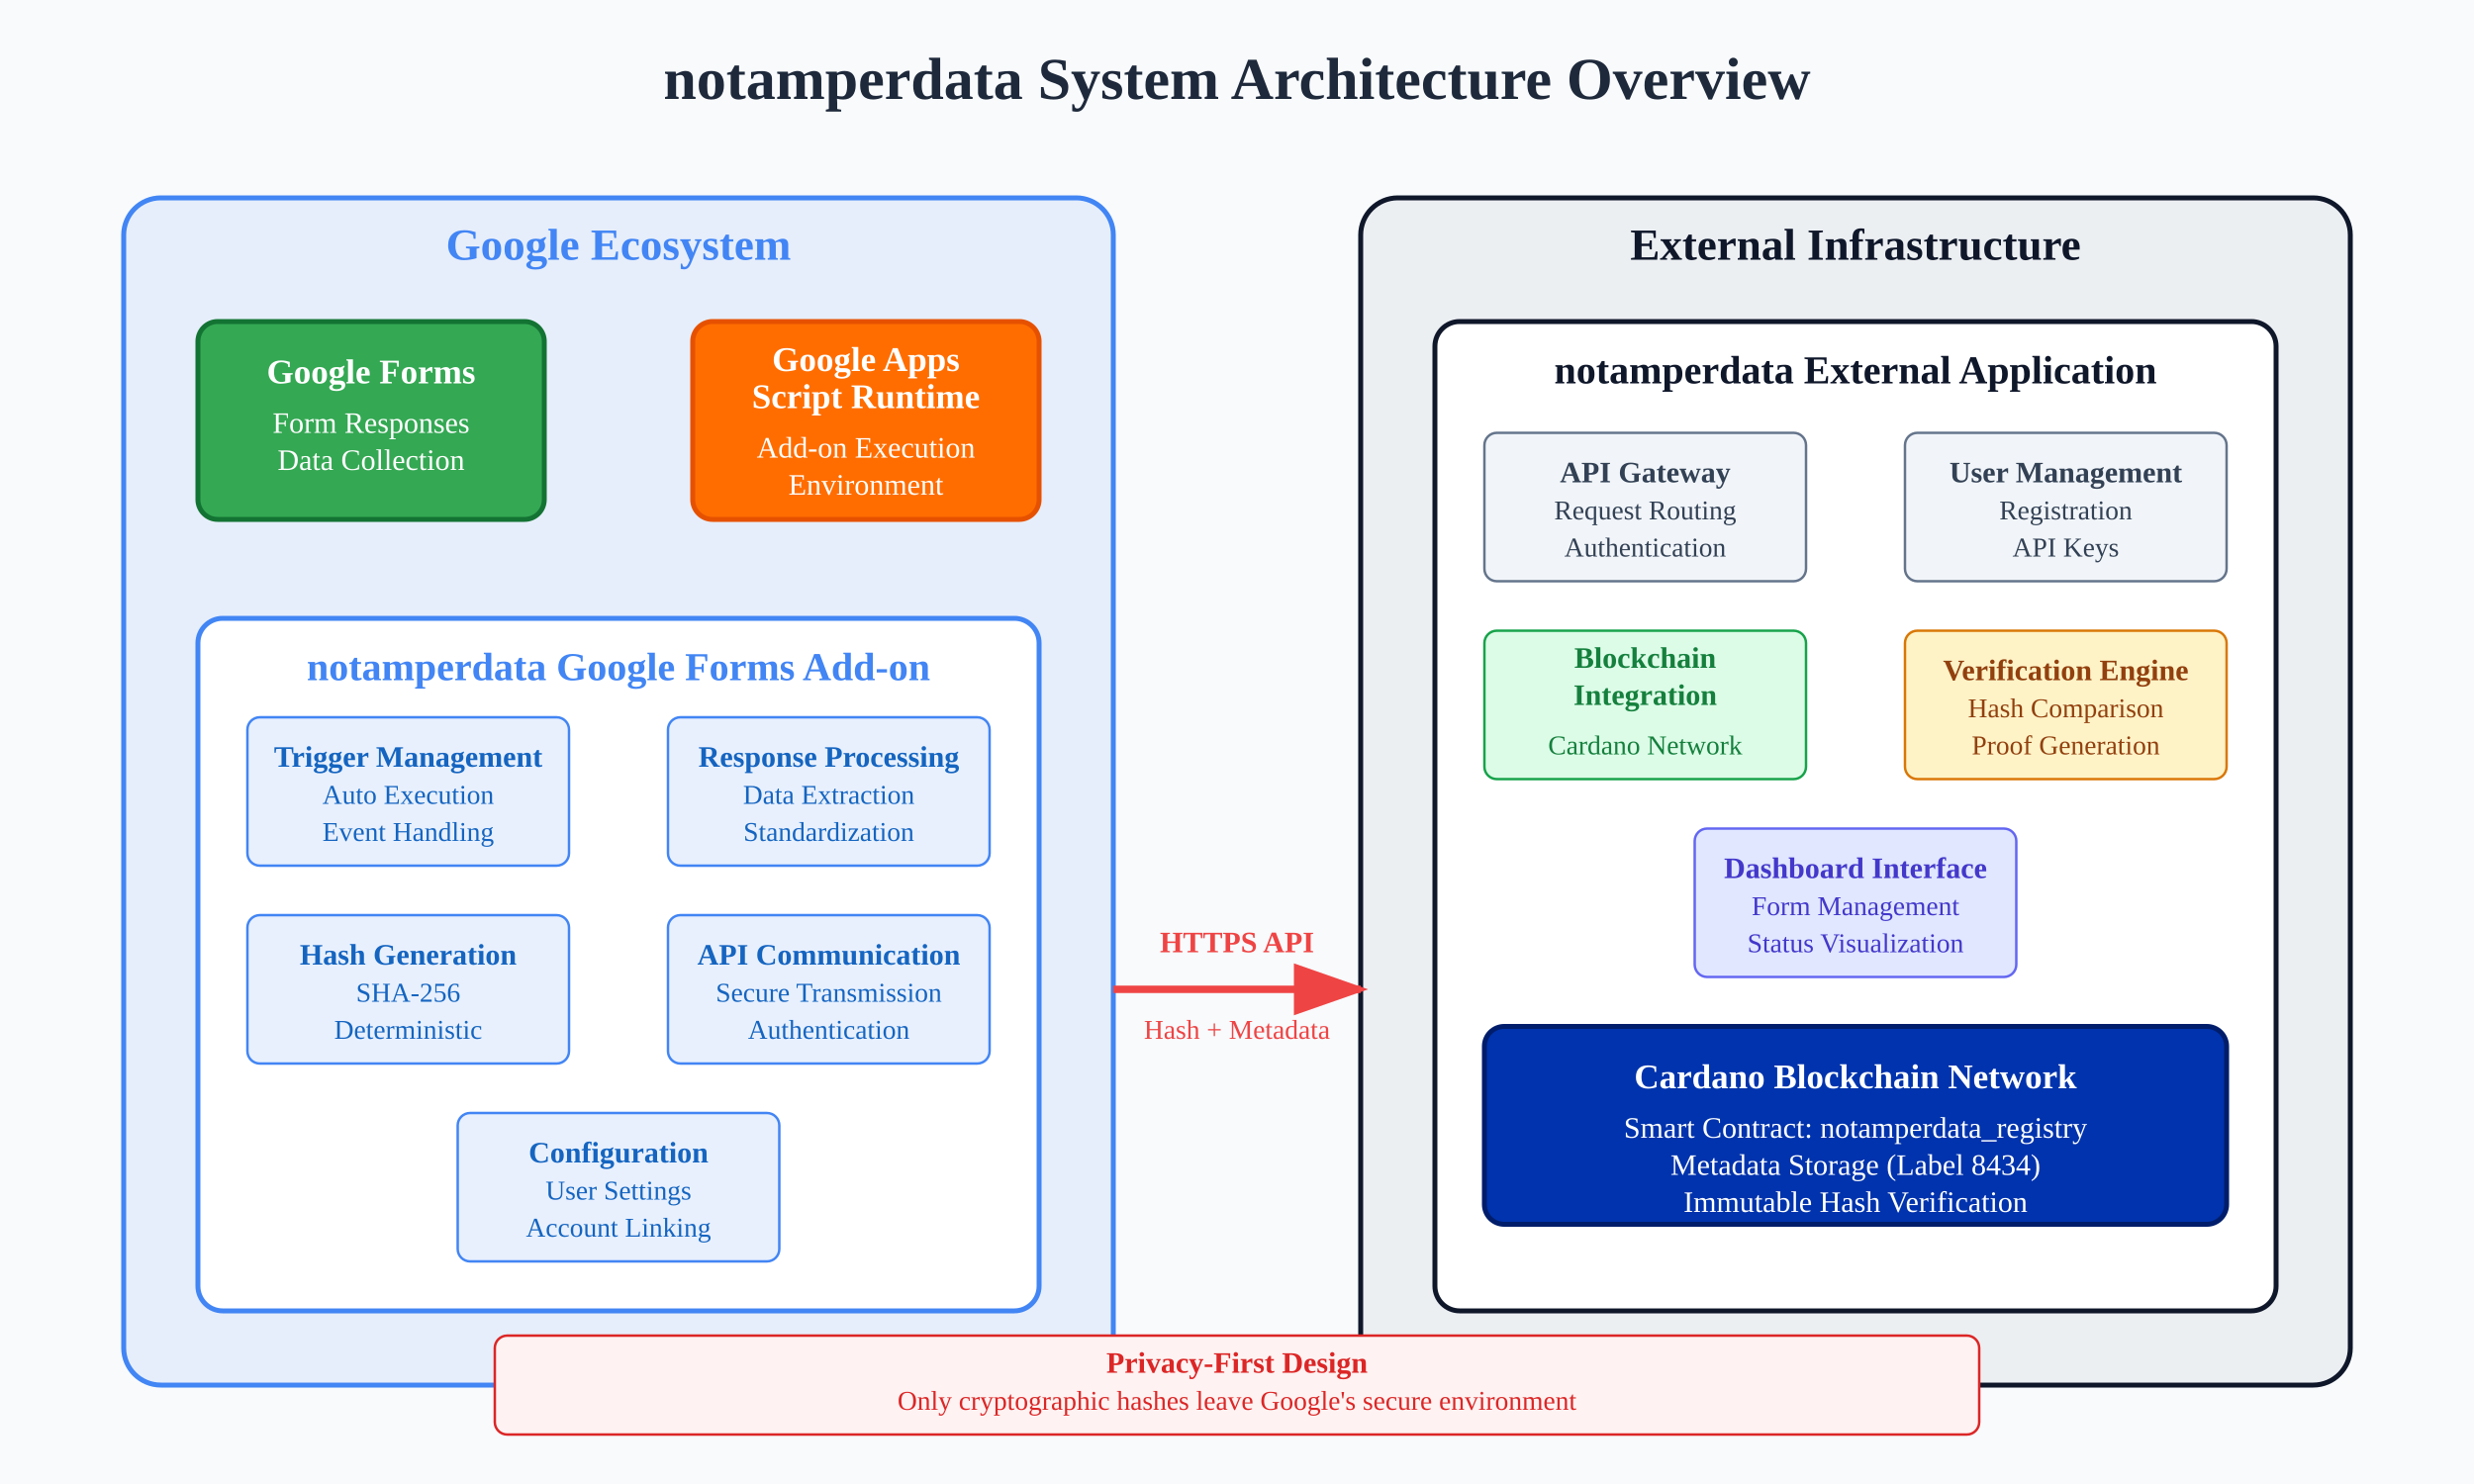
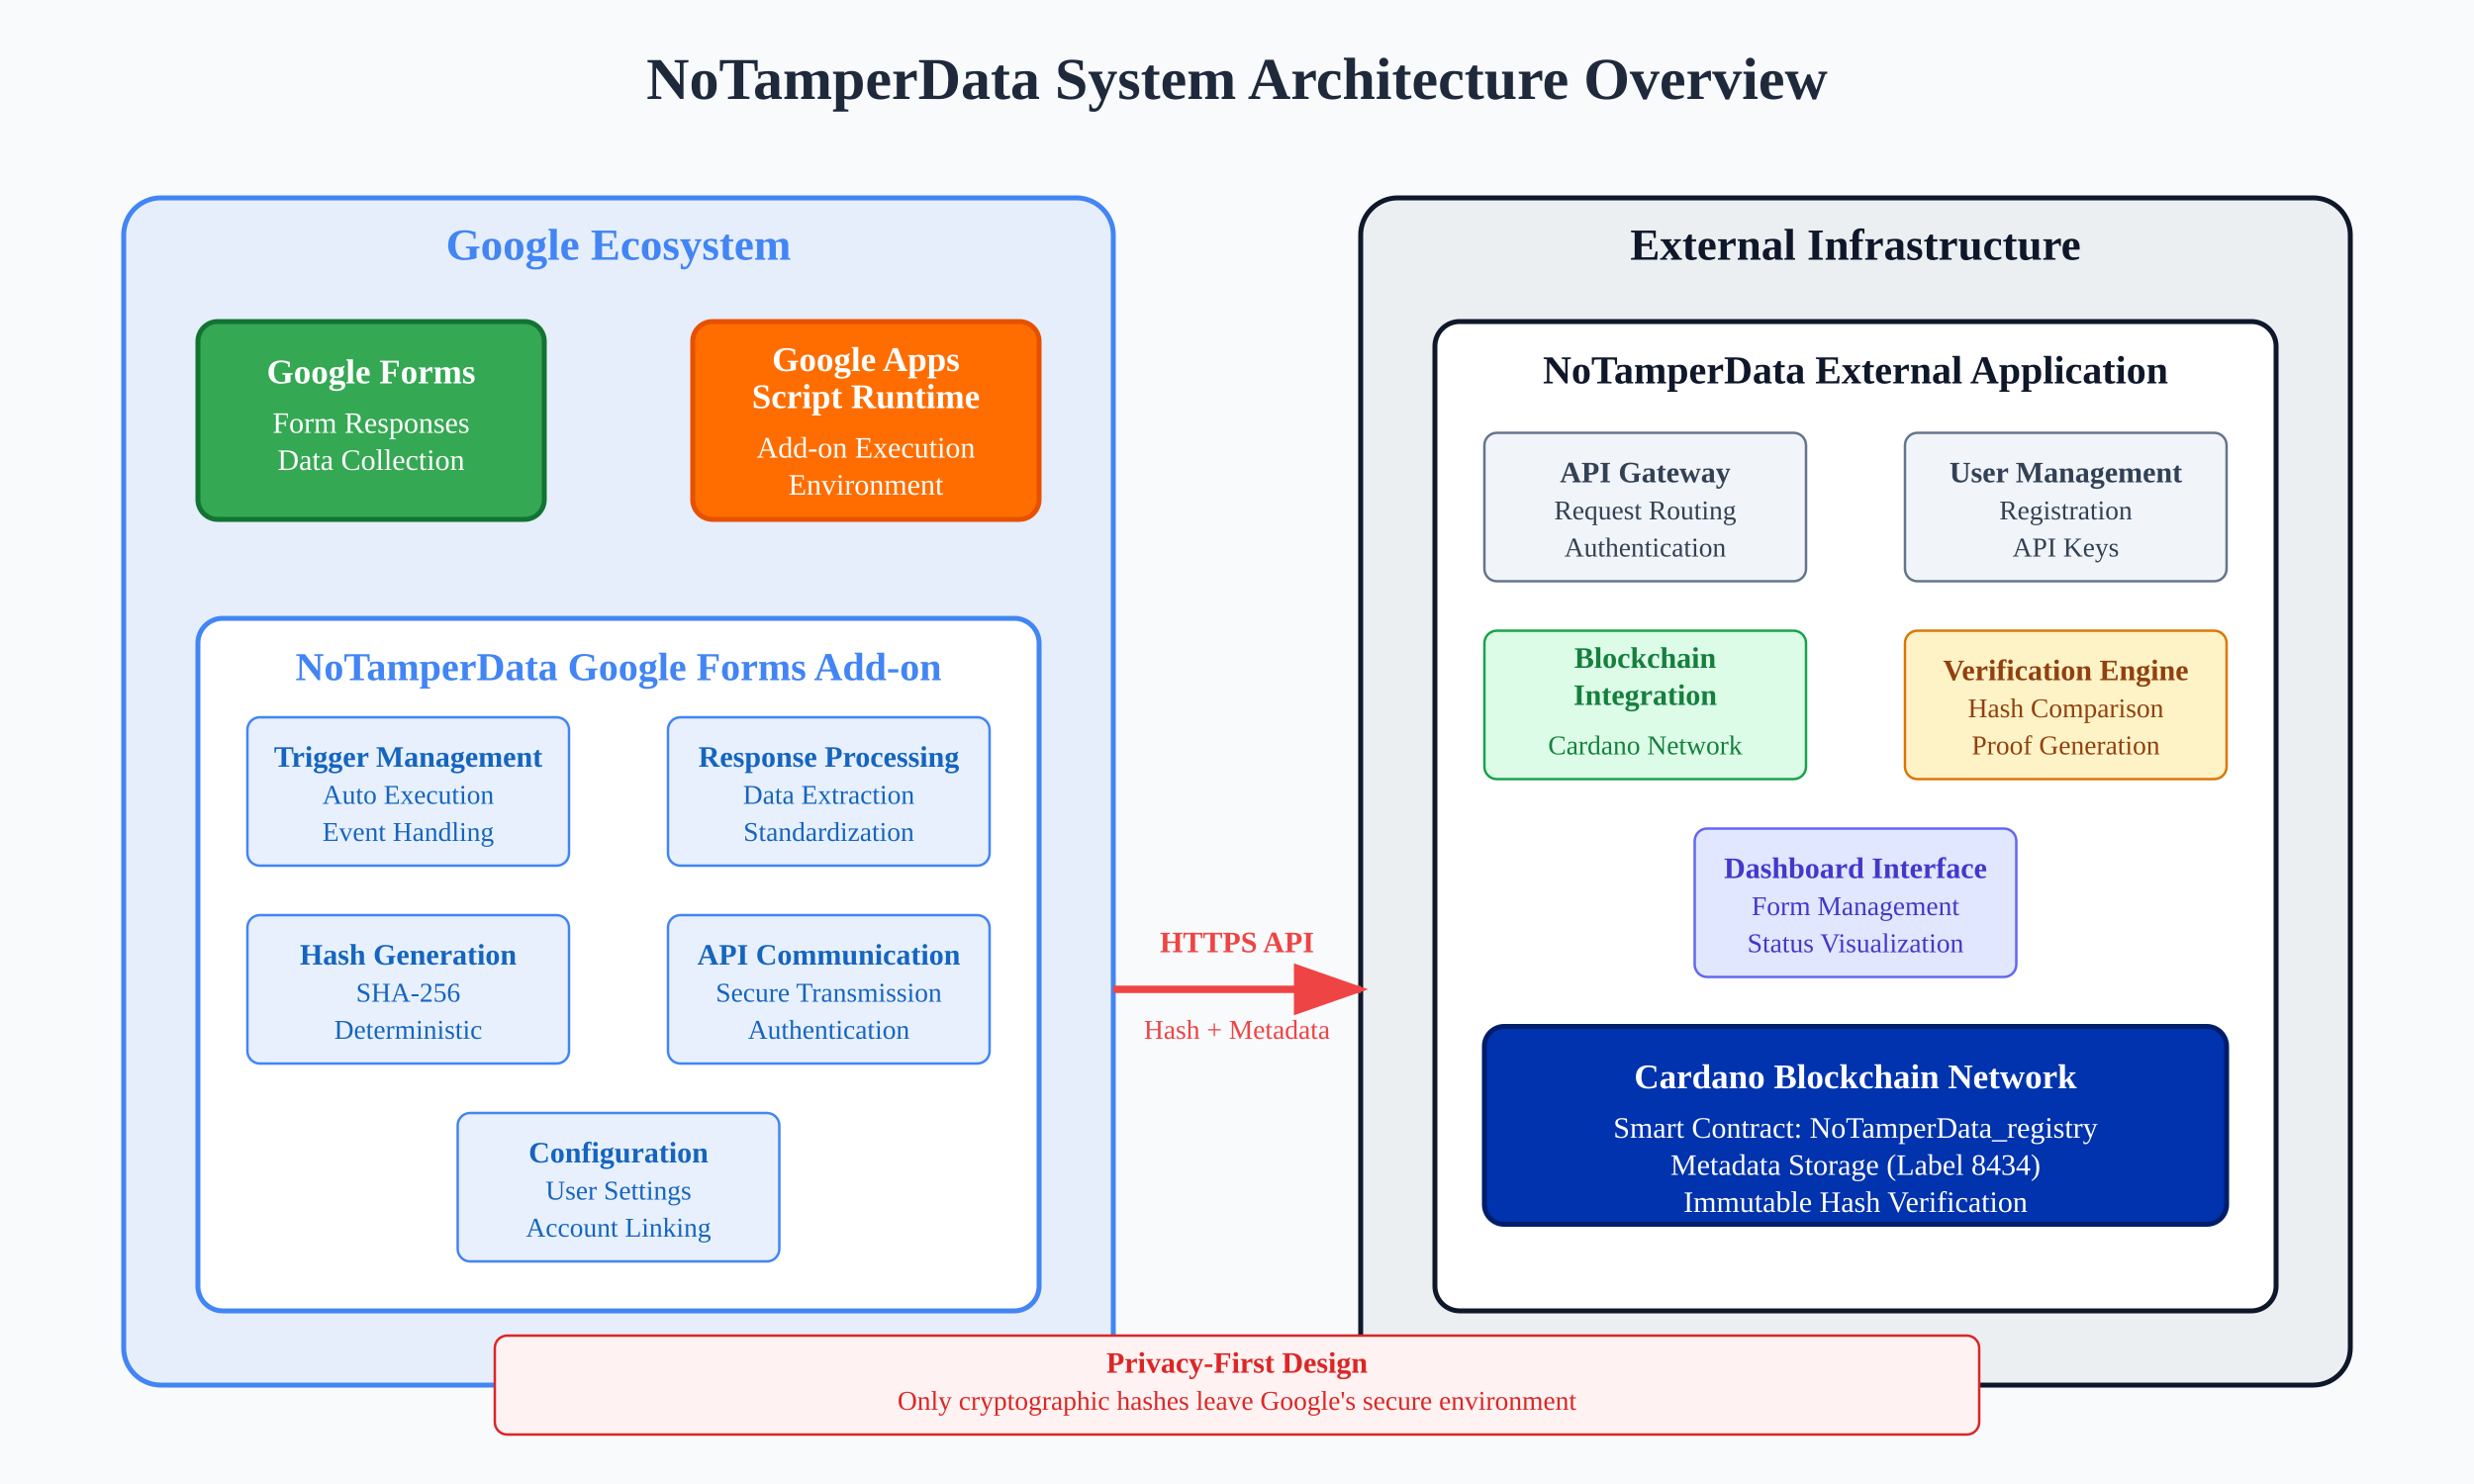
<svg xmlns="http://www.w3.org/2000/svg" viewBox="0 0 1000 600">
  <rect width="1000" height="600" fill="#f8fafc" />
-   <text x="500" y="40" text-anchor="middle" class="title" fill="#1e293b" font-size="24" font-weight="bold">notamperdata System Architecture Overview</text>
+   <text x="500" y="40" text-anchor="middle" class="title" fill="#1e293b" font-size="24" font-weight="bold">NoTamperData System Architecture Overview</text>
  <rect x="50" y="80" width="400" height="480" rx="15" fill="#4285f4" fill-opacity="0.1" stroke="#4285f4" stroke-width="2" />
  <text x="250" y="105" text-anchor="middle" fill="#4285f4" font-size="18" font-weight="bold">Google Ecosystem</text>
  <rect x="80" y="130" width="140" height="80" rx="8" fill="#34a853" stroke="#137333" stroke-width="2" />
  <text x="150" y="155" text-anchor="middle" fill="white" font-size="14" font-weight="bold">Google Forms</text>
  <text x="150" y="175" text-anchor="middle" fill="white" font-size="12">Form Responses</text>
  <text x="150" y="190" text-anchor="middle" fill="white" font-size="12">Data Collection</text>
  <rect x="280" y="130" width="140" height="80" rx="8" fill="#ff6d00" stroke="#e65100" stroke-width="2" />
  <text x="350" y="150" text-anchor="middle" fill="white" font-size="14" font-weight="bold">Google Apps</text>
  <text x="350" y="165" text-anchor="middle" fill="white" font-size="14" font-weight="bold">Script Runtime</text>
  <text x="350" y="185" text-anchor="middle" fill="white" font-size="12">Add-on Execution</text>
  <text x="350" y="200" text-anchor="middle" fill="white" font-size="12">Environment</text>
  <rect x="80" y="250" width="340" height="280" rx="10" fill="#ffffff" stroke="#4285f4" stroke-width="2" />
-   <text x="250" y="275" text-anchor="middle" fill="#4285f4" font-size="16" font-weight="bold">notamperdata Google Forms Add-on</text>
+   <text x="250" y="275" text-anchor="middle" fill="#4285f4" font-size="16" font-weight="bold">NoTamperData Google Forms Add-on</text>
  <rect x="100" y="290" width="130" height="60" rx="5" fill="#e8f0fe" stroke="#4285f4" stroke-width="1" />
  <text x="165" y="310" text-anchor="middle" fill="#1565c0" font-size="12" font-weight="bold">Trigger Management</text>
  <text x="165" y="325" text-anchor="middle" fill="#1565c0" font-size="11">Auto Execution</text>
  <text x="165" y="340" text-anchor="middle" fill="#1565c0" font-size="11">Event Handling</text>
  <rect x="270" y="290" width="130" height="60" rx="5" fill="#e8f0fe" stroke="#4285f4" stroke-width="1" />
  <text x="335" y="310" text-anchor="middle" fill="#1565c0" font-size="12" font-weight="bold">Response Processing</text>
  <text x="335" y="325" text-anchor="middle" fill="#1565c0" font-size="11">Data Extraction</text>
  <text x="335" y="340" text-anchor="middle" fill="#1565c0" font-size="11">Standardization</text>
  <rect x="100" y="370" width="130" height="60" rx="5" fill="#e8f0fe" stroke="#4285f4" stroke-width="1" />
  <text x="165" y="390" text-anchor="middle" fill="#1565c0" font-size="12" font-weight="bold">Hash Generation</text>
  <text x="165" y="405" text-anchor="middle" fill="#1565c0" font-size="11">SHA-256</text>
  <text x="165" y="420" text-anchor="middle" fill="#1565c0" font-size="11">Deterministic</text>
  <rect x="270" y="370" width="130" height="60" rx="5" fill="#e8f0fe" stroke="#4285f4" stroke-width="1" />
  <text x="335" y="390" text-anchor="middle" fill="#1565c0" font-size="12" font-weight="bold">API Communication</text>
  <text x="335" y="405" text-anchor="middle" fill="#1565c0" font-size="11">Secure Transmission</text>
  <text x="335" y="420" text-anchor="middle" fill="#1565c0" font-size="11">Authentication</text>
  <rect x="185" y="450" width="130" height="60" rx="5" fill="#e8f0fe" stroke="#4285f4" stroke-width="1" />
  <text x="250" y="470" text-anchor="middle" fill="#1565c0" font-size="12" font-weight="bold">Configuration</text>
  <text x="250" y="485" text-anchor="middle" fill="#1565c0" font-size="11">User Settings</text>
  <text x="250" y="500" text-anchor="middle" fill="#1565c0" font-size="11">Account Linking</text>
  <rect x="550" y="80" width="400" height="480" rx="15" fill="#0f172a" fill-opacity="0.05" stroke="#0f172a" stroke-width="2" />
  <text x="750" y="105" text-anchor="middle" fill="#0f172a" font-size="18" font-weight="bold">External Infrastructure</text>
  <rect x="580" y="130" width="340" height="400" rx="10" fill="#ffffff" stroke="#0f172a" stroke-width="2" />
-   <text x="750" y="155" text-anchor="middle" fill="#0f172a" font-size="16" font-weight="bold">notamperdata External Application</text>
+   <text x="750" y="155" text-anchor="middle" fill="#0f172a" font-size="16" font-weight="bold">NoTamperData External Application</text>
  <rect x="600" y="175" width="130" height="60" rx="5" fill="#f1f5f9" stroke="#64748b" stroke-width="1" />
  <text x="665" y="195" text-anchor="middle" fill="#334155" font-size="12" font-weight="bold">API Gateway</text>
  <text x="665" y="210" text-anchor="middle" fill="#334155" font-size="11">Request Routing</text>
  <text x="665" y="225" text-anchor="middle" fill="#334155" font-size="11">Authentication</text>
  <rect x="770" y="175" width="130" height="60" rx="5" fill="#f1f5f9" stroke="#64748b" stroke-width="1" />
  <text x="835" y="195" text-anchor="middle" fill="#334155" font-size="12" font-weight="bold">User Management</text>
  <text x="835" y="210" text-anchor="middle" fill="#334155" font-size="11">Registration</text>
  <text x="835" y="225" text-anchor="middle" fill="#334155" font-size="11">API Keys</text>
  <rect x="600" y="255" width="130" height="60" rx="5" fill="#dcfce7" stroke="#16a34a" stroke-width="1" />
  <text x="665" y="270" text-anchor="middle" fill="#15803d" font-size="12" font-weight="bold">Blockchain</text>
  <text x="665" y="285" text-anchor="middle" fill="#15803d" font-size="12" font-weight="bold">Integration</text>
  <text x="665" y="305" text-anchor="middle" fill="#15803d" font-size="11">Cardano Network</text>
  <rect x="770" y="255" width="130" height="60" rx="5" fill="#fef3c7" stroke="#d97706" stroke-width="1" />
  <text x="835" y="275" text-anchor="middle" fill="#92400e" font-size="12" font-weight="bold">Verification Engine</text>
  <text x="835" y="290" text-anchor="middle" fill="#92400e" font-size="11">Hash Comparison</text>
  <text x="835" y="305" text-anchor="middle" fill="#92400e" font-size="11">Proof Generation</text>
  <rect x="685" y="335" width="130" height="60" rx="5" fill="#e0e7ff" stroke="#6366f1" stroke-width="1" />
  <text x="750" y="355" text-anchor="middle" fill="#4338ca" font-size="12" font-weight="bold">Dashboard Interface</text>
  <text x="750" y="370" text-anchor="middle" fill="#4338ca" font-size="11">Form Management</text>
  <text x="750" y="385" text-anchor="middle" fill="#4338ca" font-size="11">Status Visualization</text>
  <rect x="600" y="415" width="300" height="80" rx="8" fill="#0033ad" stroke="#001d6b" stroke-width="2" />
  <text x="750" y="440" text-anchor="middle" fill="white" font-size="14" font-weight="bold">Cardano Blockchain Network</text>
-   <text x="750" y="460" text-anchor="middle" fill="white" font-size="12">Smart Contract: notamperdata_registry</text>
+   <text x="750" y="460" text-anchor="middle" fill="white" font-size="12">Smart Contract: NoTamperData_registry</text>
  <text x="750" y="475" text-anchor="middle" fill="white" font-size="12">Metadata Storage (Label 8434)</text>
  <text x="750" y="490" text-anchor="middle" fill="white" font-size="12">Immutable Hash Verification</text>
  <defs>
    <marker id="arrowhead" markerWidth="10" markerHeight="7" refX="9" refY="3.5" orient="auto">
      <polygon points="0 0, 10 3.5, 0 7" fill="#ef4444" />
    </marker>
  </defs>
  <line x1="450" y1="400" x2="550" y2="400" stroke="#ef4444" stroke-width="3" marker-end="url(#arrowhead)" />
  <text x="500" y="385" text-anchor="middle" fill="#ef4444" font-size="12" font-weight="bold">HTTPS API</text>
  <text x="500" y="420" text-anchor="middle" fill="#ef4444" font-size="11">Hash + Metadata</text>
  <rect x="200" y="540" width="600" height="40" rx="5" fill="#fef2f2" stroke="#dc2626" stroke-width="1" />
  <text x="500" y="555" text-anchor="middle" fill="#dc2626" font-size="12" font-weight="bold">Privacy-First Design</text>
  <text x="500" y="570" text-anchor="middle" fill="#dc2626" font-size="11">Only cryptographic hashes leave Google's secure environment</text>
</svg>
